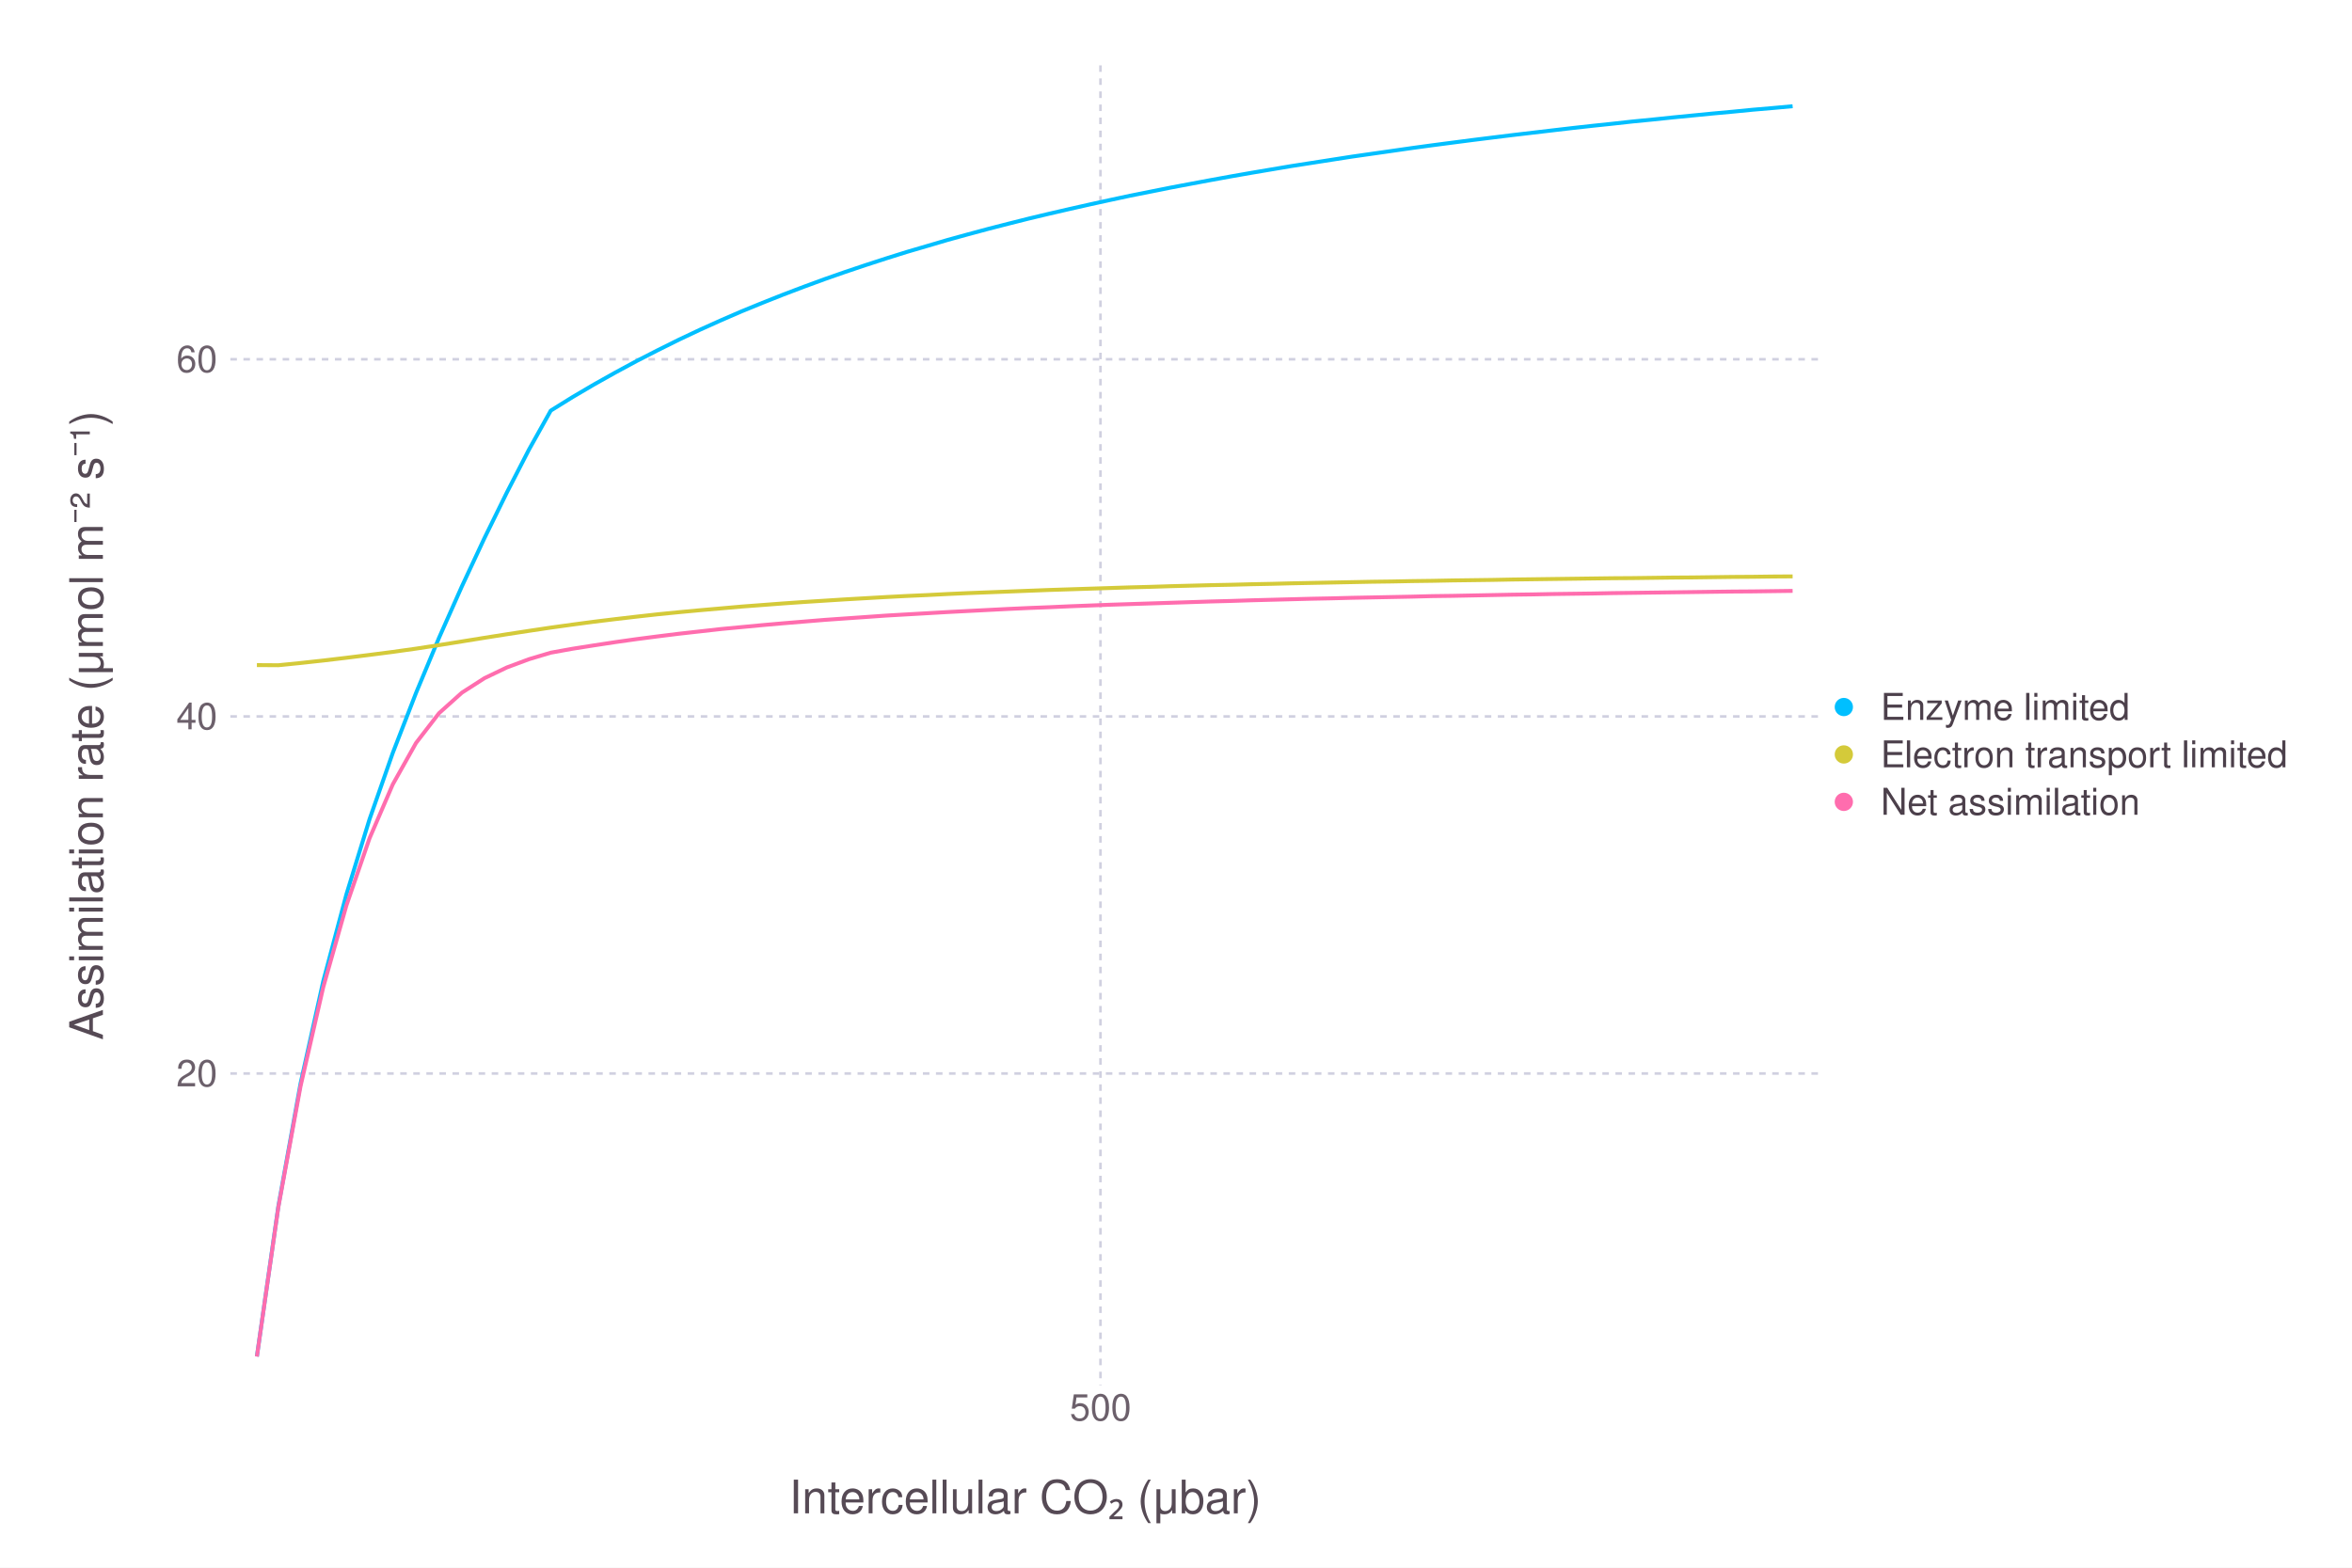
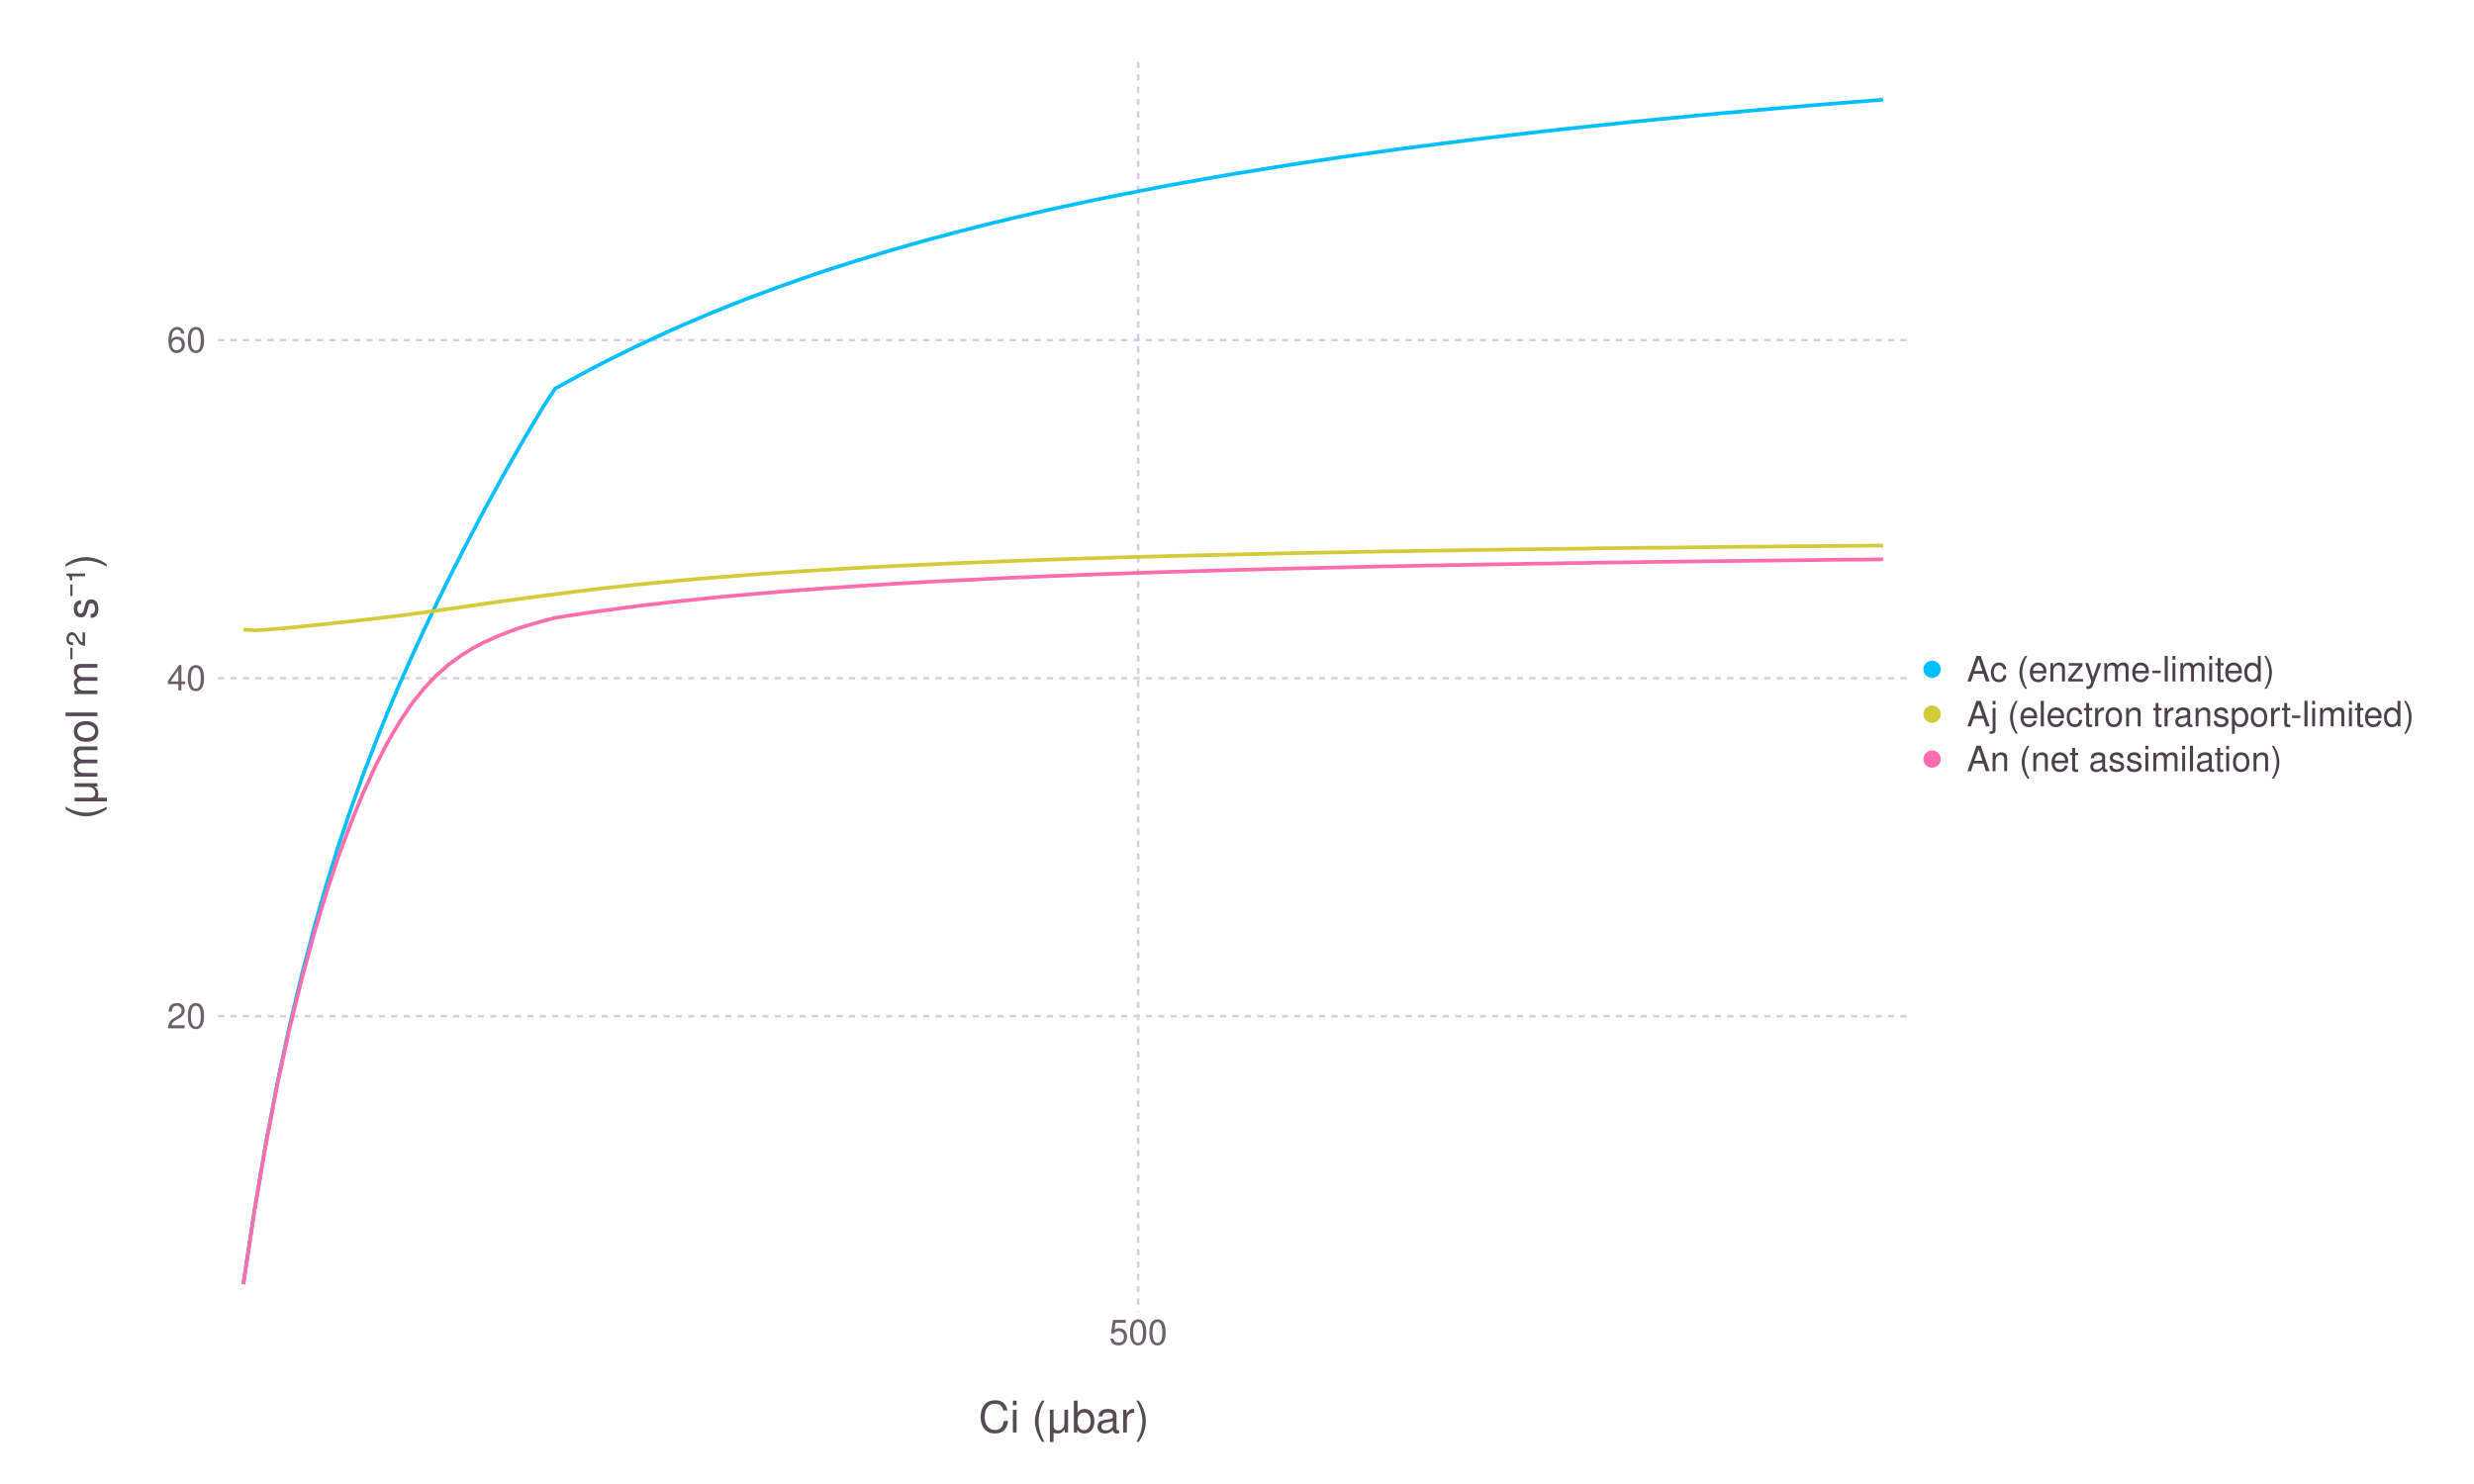
- <svg xmlns="http://www.w3.org/2000/svg" version="1.2" width="180mm" height="120mm" viewBox="0 0 180 120" stroke="none" fill="#000000" stroke-width="0.3" font-size="3.88">
+ <svg xmlns="http://www.w3.org/2000/svg" version="1.2" width="200mm" height="120mm" viewBox="0 0 200 120" stroke="none" fill="#000000" stroke-width="0.3" font-size="3.88">
  <defs>
    <marker id="arrow" markerWidth="15" markerHeight="7" refX="5" refY="3.5" orient="auto" markerUnits="strokeWidth">
      <path d="M0,0 L15,3.5 L0,7 z" stroke="context-stroke" fill="context-stroke" />
    </marker>
  </defs>
-   <g stroke="#000000" stroke-opacity="0.000" fill="#FFFFFF" id="img-72af1f39-1">
-     <g transform="translate(90,60)">
-       <path d="M-90,-60 L90,-60 90,60 -90,60  z" class="primitive" />
+   <g stroke="#000000" stroke-opacity="0.000" fill="#FFFFFF" id="img-67a143fd-1">
+     <g transform="translate(100,60)">
+       <path d="M-100,-60 L100,-60 100,60 -100,60  z" class="primitive" />
    </g>
  </g>
-   <g class="plotroot xscalable yscalable" id="img-72af1f39-2">
-     <g font-size="3.53" font-family="'PT Sans','Helvetica Neue','Helvetica',sans-serif" fill="#564A55" stroke="#000000" stroke-opacity="0.000" id="img-72af1f39-3">
-       <g transform="translate(78.46,113.72)">
+   <g class="plotroot xscalable yscalable" id="img-67a143fd-2">
+     <g font-size="3.53" font-family="'PT Sans','Helvetica Neue','Helvetica',sans-serif" fill="#564A55" stroke="#000000" stroke-opacity="0.000" id="img-67a143fd-3">
+       <g transform="translate(86,113.72)">
        <g class="primitive">
-           <text text-anchor="middle" dy="0.6em">Intercellular CO₂ (μbar)</text>
+           <text text-anchor="middle" dy="0.6em">Ci (μbar)</text>
        </g>
      </g>
    </g>
-     <g class="guide xlabels" font-size="2.82" font-family="'PT Sans Caption','Helvetica Neue','Helvetica',sans-serif" fill="#6C606B" id="img-72af1f39-4">
-       <g transform="translate(84.22,107.04)">
+     <g class="guide xlabels" font-size="2.82" font-family="'PT Sans Caption','Helvetica Neue','Helvetica',sans-serif" fill="#6C606B" id="img-67a143fd-4">
+       <g transform="translate(92.01,107.04)">
        <g class="primitive">
          <text text-anchor="middle" dy="0.6em">500</text>
        </g>
      </g>
    </g>
-     <g class="guide colorkey" id="img-72af1f39-5">
-       <g fill="#4C404B" font-size="2.82" font-family="'PT Sans','Helvetica Neue','Helvetica',sans-serif" id="img-72af1f39-6">
-         <g transform="translate(143.93,54.12)" id="img-72af1f39-7">
+     <g class="guide colorkey" id="img-67a143fd-5">
+       <g fill="#4C404B" font-size="2.82" font-family="'PT Sans','Helvetica Neue','Helvetica',sans-serif" id="img-67a143fd-6">
+         <g transform="translate(159,54.12)" id="img-67a143fd-7">
          <g class="primitive">
-             <text dy="0.35em">Enzyme limited</text>
+             <text dy="0.35em">Ac (enzyme-limited)</text>
          </g>
        </g>
-         <g transform="translate(143.93,57.75)" id="img-72af1f39-8">
+         <g transform="translate(159,57.75)" id="img-67a143fd-8">
          <g class="primitive">
-             <text dy="0.35em">Electron transport limited</text>
+             <text dy="0.35em">Aj (electron transport-limited)</text>
          </g>
        </g>
-         <g transform="translate(143.93,61.38)" id="img-72af1f39-9">
+         <g transform="translate(159,61.38)" id="img-67a143fd-9">
          <g class="primitive">
-             <text dy="0.35em">Net assimilation</text>
+             <text dy="0.35em">An (net assimilation)</text>
          </g>
        </g>
      </g>
-       <g stroke-width="0.3" id="img-72af1f39-10">
-         <g stroke="#FFFFFF" stroke-opacity="0.000" fill-opacity="1" fill="#FF6DAE" id="img-72af1f39-11">
-           <g transform="translate(141.11,61.38)" id="img-72af1f39-12">
+       <g stroke-width="0.3" id="img-67a143fd-10">
+         <g stroke="#FFFFFF" stroke-opacity="0.000" fill-opacity="1" fill="#FF6DAE" id="img-67a143fd-11">
+           <g transform="translate(156.19,61.38)" id="img-67a143fd-12">
            <circle cx="0" cy="0" r="0.7" class="primitive" />
          </g>
        </g>
-         <g stroke="#FFFFFF" stroke-opacity="0.000" fill-opacity="1" fill="#D4CA3A" id="img-72af1f39-13">
-           <g transform="translate(141.11,57.75)" id="img-72af1f39-14">
+         <g stroke="#FFFFFF" stroke-opacity="0.000" fill-opacity="1" fill="#D4CA3A" id="img-67a143fd-13">
+           <g transform="translate(156.19,57.75)" id="img-67a143fd-14">
            <circle cx="0" cy="0" r="0.7" class="primitive" />
          </g>
        </g>
-         <g stroke="#FFFFFF" stroke-opacity="0.000" fill-opacity="1" fill="#00BFFF" id="img-72af1f39-15">
-           <g transform="translate(141.11,54.12)" id="img-72af1f39-16">
+         <g stroke="#FFFFFF" stroke-opacity="0.000" fill-opacity="1" fill="#00BFFF" id="img-67a143fd-15">
+           <g transform="translate(156.19,54.12)" id="img-67a143fd-16">
            <circle cx="0" cy="0" r="0.7" class="primitive" />
          </g>
        </g>
      </g>
-       <g fill="#362A35" font-size="3.18" font-family="'PT Sans','Helvetica Neue','Helvetica',sans-serif" stroke="#000000" stroke-opacity="0.000" id="img-72af1f39-17">
-         <g transform="translate(140.3,50.81)" id="img-72af1f39-18">
+       <g fill="#362A35" font-size="3.18" font-family="'PT Sans','Helvetica Neue','Helvetica',sans-serif" stroke="#000000" stroke-opacity="0.000" id="img-67a143fd-17">
+         <g transform="translate(155.37,50.81)" id="img-67a143fd-18">
          <g class="primitive">
            <text dy="-0em" />
          </g>
        </g>
      </g>
    </g>
-     <g clip-path="url(#img-72af1f39-19)">
-       <g id="img-72af1f39-20">
-         <g pointer-events="visible" stroke-width="0.3" fill="#000000" fill-opacity="0.000" stroke="#000000" stroke-opacity="0.000" class="guide background" id="img-72af1f39-21">
-           <g transform="translate(78.46,55.52)" id="img-72af1f39-22">
-             <path d="M-60.83,-50.52 L60.83,-50.52 60.83,50.52 -60.83,50.52  z" class="primitive" />
+     <g clip-path="url(#img-67a143fd-19)">
+       <g id="img-67a143fd-20">
+         <g pointer-events="visible" stroke-width="0.3" fill="#000000" fill-opacity="0.000" stroke="#000000" stroke-opacity="0.000" class="guide background" id="img-67a143fd-21">
+           <g transform="translate(86,55.52)" id="img-67a143fd-22">
+             <path d="M-68.37,-50.52 L68.37,-50.52 68.37,50.52 -68.37,50.52  z" class="primitive" />
          </g>
        </g>
-         <g class="guide ygridlines xfixed" stroke-dasharray="0.5,0.5" stroke-width="0.2" stroke="#D0D0E0" id="img-72af1f39-23">
-           <g transform="translate(78.46,82.17)" id="img-72af1f39-24">
-             <path fill="none" d="M-60.83,0 L60.83,0 " class="primitive" />
+         <g class="guide ygridlines xfixed" stroke-dasharray="0.5,0.5" stroke-width="0.2" stroke="#D0D0E0" id="img-67a143fd-23">
+           <g transform="translate(86,82.17)" id="img-67a143fd-24">
+             <path fill="none" d="M-68.37,0 L68.37,0 " class="primitive" />
          </g>
-           <g transform="translate(78.46,54.84)" id="img-72af1f39-25">
-             <path fill="none" d="M-60.83,0 L60.83,0 " class="primitive" />
+           <g transform="translate(86,54.84)" id="img-67a143fd-25">
+             <path fill="none" d="M-68.37,0 L68.37,0 " class="primitive" />
          </g>
-           <g transform="translate(78.46,27.5)" id="img-72af1f39-26">
-             <path fill="none" d="M-60.83,0 L60.83,0 " class="primitive" />
+           <g transform="translate(86,27.5)" id="img-67a143fd-26">
+             <path fill="none" d="M-68.37,0 L68.37,0 " class="primitive" />
          </g>
        </g>
-         <g class="guide xgridlines yfixed" stroke-dasharray="0.5,0.5" stroke-width="0.2" stroke="#D0D0E0" id="img-72af1f39-27">
-           <g transform="translate(84.22,55.52)" id="img-72af1f39-28">
+         <g class="guide xgridlines yfixed" stroke-dasharray="0.5,0.5" stroke-width="0.2" stroke="#D0D0E0" id="img-67a143fd-27">
+           <g transform="translate(92.01,55.52)" id="img-67a143fd-28">
            <path fill="none" d="M0,-50.52 L0,50.52 " class="primitive" />
          </g>
        </g>
-         <g class="plotpanel" id="img-72af1f39-29">
-           <g stroke-width="0.3" fill="#000000" fill-opacity="0.000" class="geometry" id="img-72af1f39-30">
-             <g class="color_LCHab{Float32}(70.0f0,60.0f0,240.0f0)" stroke-dasharray="none" stroke-opacity="1" stroke="#00BFFF" id="img-72af1f39-31">
-               <g transform="translate(79.74,23.9)" id="img-72af1f39-32">
-                 <path fill="none" d="M-60.08,79.93 L-58.44,68.45 -56.74,59.04 -55,51.2 -53.23,44.56 -51.46,38.81 -49.68,33.73 -47.9,29.14 -46.14,24.92 -44.39,20.98 -42.66,17.28 -40.95,13.8 -39.26,10.52 -37.59,7.53 -35.93,6.5 -34.28,5.53 -32.64,4.61 -31.01,3.73 -29.39,2.9 -27.78,2.1 -26.17,1.34 -24.57,0.62 -22.98,-0.07 -21.39,-0.72 -19.8,-1.35 -18.22,-1.95 -16.64,-2.53 -15.07,-3.08 -13.49,-3.61 -11.92,-4.12 -10.36,-4.61 -8.79,-5.07 -7.23,-5.53 -5.67,-5.96 -4.11,-6.38 -2.55,-6.78 -1,-7.17 0.55,-7.54 2.11,-7.9 3.66,-8.25 5.21,-8.59 6.75,-8.92 8.3,-9.23 9.85,-9.54 11.39,-9.83 12.94,-10.12 14.48,-10.4 16.02,-10.67 17.56,-10.93 19.1,-11.19 20.64,-11.43 22.18,-11.67 23.72,-11.91 25.26,-12.13 26.8,-12.35 28.33,-12.57 29.87,-12.78 31.4,-12.98 32.94,-13.18 34.47,-13.37 36.01,-13.56 37.54,-13.74 39.07,-13.92 40.61,-14.1 42.14,-14.27 43.67,-14.43 45.2,-14.6 46.74,-14.75 48.27,-14.91 49.8,-15.06 51.33,-15.21 52.86,-15.35 54.39,-15.5 55.92,-15.63 57.45,-15.77 " class="primitive" />
+         <g class="plotpanel" id="img-67a143fd-29">
+           <g stroke-width="0.3" fill="#000000" fill-opacity="0.000" class="geometry" id="img-67a143fd-30">
+             <g class="color_LCHab{Float32}(70.0f0,60.0f0,240.0f0)" stroke-dasharray="none" stroke-opacity="1" stroke="#00BFFF" id="img-67a143fd-31">
+               <g transform="translate(87.44,23.57)" id="img-67a143fd-32">
+                 <path fill="none" d="M-67.77,80.26 L-66.86,74.23 -65.93,68.78 -64.99,63.85 -64.03,59.37 -63.05,55.28 -62.07,51.53 -61.09,48.08 -60.1,44.88 -59.1,41.91 -58.11,39.14 -57.11,36.53 -56.12,34.06 -55.12,31.71 -54.13,29.47 -53.14,27.32 -52.15,25.24 -51.17,23.24 -50.19,21.3 -49.22,19.43 -48.26,17.61 -47.29,15.84 -46.34,14.13 -45.39,12.47 -44.44,10.85 -43.5,9.28 -42.56,7.85 -41.63,7.34 -40.7,6.83 -39.78,6.34 -38.86,5.86 -37.94,5.39 -37.02,4.94 -36.11,4.49 -35.2,4.06 -34.29,3.64 -33.38,3.22 -32.48,2.82 -31.58,2.43 -30.68,2.05 -29.78,1.67 -28.88,1.31 -27.98,0.95 -27.09,0.6 -26.19,0.26 -25.3,-0.07 -24.41,-0.4 -23.52,-0.71 -22.64,-1.02 -21.75,-1.33 -20.86,-1.63 -19.98,-1.92 -19.09,-2.2 -18.21,-2.48 -17.33,-2.75 -16.45,-3.02 -15.57,-3.28 -14.69,-3.54 -13.81,-3.79 -12.93,-4.04 -12.05,-4.28 -11.17,-4.51 -10.3,-4.75 -9.42,-4.97 -8.55,-5.2 -7.67,-5.42 -6.8,-5.63 -5.92,-5.84 -5.05,-6.05 -4.18,-6.25 -3.31,-6.45 -2.44,-6.65 -1.56,-6.84 -0.69,-7.03 0.18,-7.21 1.05,-7.4 1.92,-7.57 2.78,-7.75 3.65,-7.92 4.52,-8.09 5.39,-8.26 6.26,-8.43 7.12,-8.59 7.99,-8.75 8.86,-8.9 9.72,-9.06 10.59,-9.21 11.45,-9.36 12.32,-9.51 13.19,-9.65 14.05,-9.79 14.92,-9.93 15.78,-10.07 16.64,-10.21 17.51,-10.34 18.37,-10.47 19.24,-10.6 20.1,-10.73 20.96,-10.86 21.82,-10.98 22.69,-11.1 23.55,-11.22 24.41,-11.34 25.28,-11.46 26.14,-11.58 27,-11.69 27.86,-11.8 28.72,-11.91 29.58,-12.02 30.45,-12.13 31.3,-12.24 32.17,-12.34 33.03,-12.45 33.89,-12.55 34.75,-12.65 35.61,-12.75 36.47,-12.85 37.33,-12.95 38.19,-13.04 39.05,-13.14 39.91,-13.23 40.77,-13.32 41.62,-13.41 42.49,-13.5 43.34,-13.59 44.2,-13.68 45.06,-13.77 45.92,-13.85 46.78,-13.94 47.64,-14.02 48.49,-14.1 49.35,-14.19 50.21,-14.27 51.07,-14.35 51.93,-14.43 52.78,-14.5 53.64,-14.58 54.5,-14.66 55.36,-14.73 56.22,-14.81 57.07,-14.88 57.93,-14.95 58.79,-15.03 59.65,-15.1 60.5,-15.17 61.36,-15.24 62.22,-15.31 63.08,-15.37 63.93,-15.44 64.79,-15.51 " class="primitive" />
              </g>
            </g>
          </g>
-           <g stroke-width="0.3" fill="#000000" fill-opacity="0.000" class="geometry" id="img-72af1f39-33">
-             <g class="color_LCHab{Float32}(80.0f0,70.000015f0,100.43479f0)" stroke-dasharray="none" stroke-opacity="1" stroke="#D4CA3A" id="img-72af1f39-34">
-               <g transform="translate(79.74,46.01)" id="img-72af1f39-35">
-                 <path fill="none" d="M-60.08,4.9 L-58.44,4.91 -56.74,4.74 -55,4.55 -53.23,4.34 -51.46,4.12 -49.68,3.89 -47.9,3.64 -46.14,3.37 -44.39,3.09 -42.66,2.81 -40.95,2.54 -39.26,2.28 -37.59,2.03 -35.93,1.8 -34.28,1.58 -32.64,1.38 -31.01,1.19 -29.39,1.01 -27.78,0.85 -26.17,0.7 -24.57,0.56 -22.98,0.42 -21.39,0.3 -19.8,0.18 -18.22,0.07 -16.64,-0.03 -15.07,-0.13 -13.49,-0.22 -11.92,-0.31 -10.36,-0.39 -8.79,-0.46 -7.23,-0.54 -5.67,-0.61 -4.11,-0.67 -2.55,-0.73 -1,-0.79 0.55,-0.85 2.11,-0.9 3.66,-0.95 5.21,-1 6.75,-1.05 8.3,-1.09 9.85,-1.14 11.39,-1.18 12.94,-1.22 14.48,-1.25 16.02,-1.29 17.56,-1.32 19.1,-1.36 20.64,-1.39 22.18,-1.42 23.72,-1.45 25.26,-1.48 26.8,-1.5 28.33,-1.53 29.87,-1.55 31.4,-1.58 32.94,-1.6 34.47,-1.62 36.01,-1.65 37.54,-1.67 39.07,-1.69 40.61,-1.71 42.14,-1.73 43.67,-1.75 45.2,-1.76 46.74,-1.78 48.27,-1.8 49.8,-1.81 51.33,-1.83 52.86,-1.85 54.39,-1.86 55.92,-1.88 57.45,-1.89 " class="primitive" />
+           <g stroke-width="0.3" fill="#000000" fill-opacity="0.000" class="geometry" id="img-67a143fd-33">
+             <g class="color_LCHab{Float32}(80.0f0,70.000015f0,100.43479f0)" stroke-dasharray="none" stroke-opacity="1" stroke="#D4CA3A" id="img-67a143fd-34">
+               <g transform="translate(87.44,45.99)" id="img-67a143fd-35">
+                 <path fill="none" d="M-67.77,4.92 L-66.86,4.98 -65.93,4.93 -64.99,4.85 -64.03,4.77 -63.05,4.67 -62.07,4.57 -61.09,4.47 -60.1,4.36 -59.1,4.26 -58.11,4.14 -57.11,4.03 -56.12,3.91 -55.12,3.79 -54.13,3.66 -53.14,3.53 -52.15,3.39 -51.17,3.25 -50.19,3.11 -49.22,2.97 -48.26,2.83 -47.29,2.69 -46.34,2.56 -45.39,2.43 -44.44,2.3 -43.5,2.18 -42.56,2.06 -41.63,1.94 -40.7,1.82 -39.78,1.71 -38.86,1.6 -37.94,1.5 -37.02,1.4 -36.11,1.3 -35.2,1.21 -34.29,1.12 -33.38,1.04 -32.48,0.95 -31.58,0.87 -30.68,0.79 -29.78,0.72 -28.88,0.65 -27.98,0.58 -27.09,0.51 -26.19,0.44 -25.3,0.38 -24.41,0.32 -23.52,0.26 -22.64,0.2 -21.75,0.15 -20.86,0.09 -19.98,0.04 -19.09,-0.01 -18.21,-0.06 -17.33,-0.11 -16.45,-0.15 -15.57,-0.2 -14.69,-0.24 -13.81,-0.28 -12.93,-0.32 -12.05,-0.36 -11.17,-0.4 -10.3,-0.44 -9.42,-0.48 -8.55,-0.51 -7.67,-0.55 -6.8,-0.58 -5.92,-0.62 -5.05,-0.65 -4.18,-0.68 -3.31,-0.71 -2.44,-0.74 -1.56,-0.77 -0.69,-0.8 0.18,-0.83 1.05,-0.85 1.92,-0.88 2.78,-0.91 3.65,-0.93 4.52,-0.96 5.39,-0.98 6.26,-1 7.12,-1.03 7.99,-1.05 8.86,-1.07 9.72,-1.09 10.59,-1.11 11.45,-1.13 12.32,-1.15 13.19,-1.17 14.05,-1.19 14.92,-1.21 15.78,-1.23 16.64,-1.25 17.51,-1.27 18.37,-1.28 19.24,-1.3 20.1,-1.32 20.96,-1.33 21.82,-1.35 22.69,-1.37 23.55,-1.38 24.41,-1.4 25.28,-1.41 26.14,-1.42 27,-1.44 27.86,-1.45 28.72,-1.47 29.58,-1.48 30.45,-1.49 31.3,-1.51 32.17,-1.52 33.03,-1.53 33.89,-1.54 34.75,-1.56 35.61,-1.57 36.47,-1.58 37.33,-1.59 38.19,-1.6 39.05,-1.61 39.91,-1.62 40.77,-1.63 41.62,-1.65 42.49,-1.66 43.34,-1.67 44.2,-1.68 45.06,-1.69 45.92,-1.7 46.78,-1.7 47.64,-1.71 48.49,-1.72 49.35,-1.73 50.21,-1.74 51.07,-1.75 51.93,-1.76 52.78,-1.77 53.64,-1.78 54.5,-1.78 55.36,-1.79 56.22,-1.8 57.07,-1.81 57.93,-1.82 58.79,-1.82 59.65,-1.83 60.5,-1.84 61.36,-1.85 62.22,-1.85 63.08,-1.86 63.93,-1.87 64.79,-1.87 " class="primitive" />
              </g>
            </g>
          </g>
-           <g stroke-width="0.3" fill="#000000" fill-opacity="0.000" class="geometry" id="img-72af1f39-36">
-             <g class="color_LCHab{Float32}(65.89944f0,62.21457f0,353.99814f0)" stroke-dasharray="none" stroke-opacity="1" stroke="#FF6DAE" id="img-72af1f39-37">
-               <g transform="translate(79.74,50.03)" id="img-72af1f39-38">
-                 <path fill="none" d="M-60.08,53.81 L-58.44,42.39 -56.74,33.12 -55,25.53 -53.23,19.28 -51.46,14.14 -49.68,10.01 -47.9,6.84 -46.14,4.56 -44.39,2.99 -42.66,1.88 -40.95,1.06 -39.26,0.43 -37.59,-0.07 -35.93,-0.37 -34.28,-0.63 -32.64,-0.88 -31.01,-1.11 -29.39,-1.32 -27.78,-1.52 -26.17,-1.7 -24.57,-1.88 -22.98,-2.03 -21.39,-2.18 -19.8,-2.32 -18.22,-2.45 -16.64,-2.58 -15.07,-2.69 -13.49,-2.8 -11.92,-2.91 -10.36,-3 -8.79,-3.09 -7.23,-3.18 -5.67,-3.26 -4.11,-3.34 -2.55,-3.42 -1,-3.49 0.55,-3.55 2.11,-3.62 3.66,-3.68 5.21,-3.74 6.75,-3.79 8.3,-3.84 9.85,-3.89 11.39,-3.94 12.94,-3.99 14.48,-4.03 16.02,-4.08 17.56,-4.12 19.1,-4.16 20.64,-4.2 22.18,-4.23 23.72,-4.27 25.26,-4.3 26.8,-4.33 28.33,-4.36 29.87,-4.4 31.4,-4.42 32.94,-4.45 34.47,-4.48 36.01,-4.51 37.54,-4.53 39.07,-4.56 40.61,-4.58 42.14,-4.6 43.67,-4.63 45.2,-4.65 46.74,-4.67 48.27,-4.69 49.8,-4.71 51.33,-4.73 52.86,-4.75 54.39,-4.76 55.92,-4.78 57.45,-4.8 " class="primitive" />
+           <g stroke-width="0.3" fill="#000000" fill-opacity="0.000" class="geometry" id="img-67a143fd-36">
+             <g class="color_LCHab{Float32}(65.89944f0,62.21457f0,353.99814f0)" stroke-dasharray="none" stroke-opacity="1" stroke="#FF6DAE" id="img-67a143fd-37">
+               <g transform="translate(87.44,49.83)" id="img-67a143fd-38">
+                 <path fill="none" d="M-67.77,54.02 L-66.86,48.01 -65.93,42.6 -64.99,37.73 -64.03,33.33 -63.05,29.35 -62.07,25.74 -61.09,22.46 -60.1,19.49 -59.1,16.79 -58.11,14.35 -57.11,12.16 -56.12,10.22 -55.12,8.52 -54.13,7.05 -53.14,5.81 -52.15,4.77 -51.17,3.91 -50.19,3.19 -49.22,2.59 -48.26,2.08 -47.29,1.65 -46.34,1.27 -45.39,0.93 -44.44,0.64 -43.5,0.37 -42.56,0.13 -41.63,-0.02 -40.7,-0.16 -39.78,-0.3 -38.86,-0.43 -37.94,-0.55 -37.02,-0.68 -36.11,-0.79 -35.2,-0.91 -34.29,-1.01 -33.38,-1.12 -32.48,-1.22 -31.58,-1.31 -30.68,-1.41 -29.78,-1.5 -28.88,-1.59 -27.98,-1.67 -27.09,-1.75 -26.19,-1.83 -25.3,-1.9 -24.41,-1.98 -23.52,-2.05 -22.64,-2.12 -21.75,-2.18 -20.86,-2.25 -19.98,-2.31 -19.09,-2.37 -18.21,-2.43 -17.33,-2.49 -16.45,-2.54 -15.57,-2.6 -14.69,-2.65 -13.81,-2.7 -12.93,-2.75 -12.05,-2.8 -11.17,-2.84 -10.3,-2.89 -9.42,-2.93 -8.55,-2.97 -7.67,-3.02 -6.8,-3.06 -5.92,-3.1 -5.05,-3.14 -4.18,-3.17 -3.31,-3.21 -2.44,-3.25 -1.56,-3.28 -0.69,-3.31 0.18,-3.35 1.05,-3.38 1.92,-3.41 2.78,-3.44 3.65,-3.47 4.52,-3.5 5.39,-3.53 6.26,-3.56 7.12,-3.59 7.99,-3.61 8.86,-3.64 9.72,-3.66 10.59,-3.69 11.45,-3.71 12.32,-3.74 13.19,-3.76 14.05,-3.78 14.92,-3.81 15.78,-3.83 16.64,-3.85 17.51,-3.87 18.37,-3.89 19.24,-3.91 20.1,-3.93 20.96,-3.95 21.82,-3.97 22.69,-3.99 23.55,-4.01 24.41,-4.03 25.28,-4.04 26.14,-4.06 27,-4.08 27.86,-4.1 28.72,-4.11 29.58,-4.13 30.45,-4.14 31.3,-4.16 32.17,-4.17 33.03,-4.19 33.89,-4.2 34.75,-4.22 35.61,-4.23 36.47,-4.25 37.33,-4.26 38.19,-4.27 39.05,-4.29 39.91,-4.3 40.77,-4.31 41.62,-4.33 42.49,-4.34 43.34,-4.35 44.2,-4.36 45.06,-4.37 45.92,-4.39 46.78,-4.4 47.64,-4.41 48.49,-4.42 49.35,-4.43 50.21,-4.44 51.07,-4.45 51.93,-4.46 52.78,-4.47 53.64,-4.48 54.5,-4.49 55.36,-4.5 56.22,-4.51 57.07,-4.52 57.93,-4.53 58.79,-4.54 59.65,-4.55 60.5,-4.56 61.36,-4.57 62.22,-4.58 63.08,-4.58 63.93,-4.59 64.79,-4.6 " class="primitive" />
              </g>
            </g>
          </g>
        </g>
      </g>
    </g>
-     <g class="guide ylabels" font-size="2.82" font-family="'PT Sans Caption','Helvetica Neue','Helvetica',sans-serif" fill="#6C606B" id="img-72af1f39-39">
-       <g transform="translate(16.63,82.17)" id="img-72af1f39-40">
+     <g class="guide ylabels" font-size="2.82" font-family="'PT Sans Caption','Helvetica Neue','Helvetica',sans-serif" fill="#6C606B" id="img-67a143fd-39">
+       <g transform="translate(16.63,82.17)" id="img-67a143fd-40">
        <g class="primitive">
          <text text-anchor="end" dy="0.35em">20</text>
        </g>
      </g>
-       <g transform="translate(16.63,54.84)" id="img-72af1f39-41">
+       <g transform="translate(16.63,54.84)" id="img-67a143fd-41">
        <g class="primitive">
          <text text-anchor="end" dy="0.35em">40</text>
        </g>
      </g>
-       <g transform="translate(16.63,27.5)" id="img-72af1f39-42">
+       <g transform="translate(16.63,27.5)" id="img-67a143fd-42">
        <g class="primitive">
          <text text-anchor="end" dy="0.35em">60</text>
        </g>
      </g>
    </g>
-     <g font-size="3.53" font-family="'PT Sans','Helvetica Neue','Helvetica',sans-serif" fill="#564A55" stroke="#000000" stroke-opacity="0.000" id="img-72af1f39-43">
-       <g transform="translate(8.64,53.52)" id="img-72af1f39-44">
+     <g font-size="3.53" font-family="'PT Sans','Helvetica Neue','Helvetica',sans-serif" fill="#564A55" stroke="#000000" stroke-opacity="0.000" id="img-67a143fd-43">
+       <g transform="translate(8.64,53.52)" id="img-67a143fd-44">
        <g class="primitive">
-           <text text-anchor="middle" dy="0.35em" transform="rotate(-90,0, 2)">Assimilation rate (μmol m⁻² s⁻¹)</text>
+           <text text-anchor="middle" dy="0.35em" transform="rotate(-90,0, 2)"> (μmol m⁻² s⁻¹)</text>
        </g>
      </g>
    </g>
  </g>
  <defs>
-     <clipPath id="img-72af1f39-19">
-       <path d="M17.63,5 L139.3,5 139.3,106.04 17.63,106.04 " />
+     <clipPath id="img-67a143fd-19">
+       <path d="M17.63,5 L154.37,5 154.37,106.04 17.63,106.04 " />
    </clipPath>
  </defs>
</svg>
